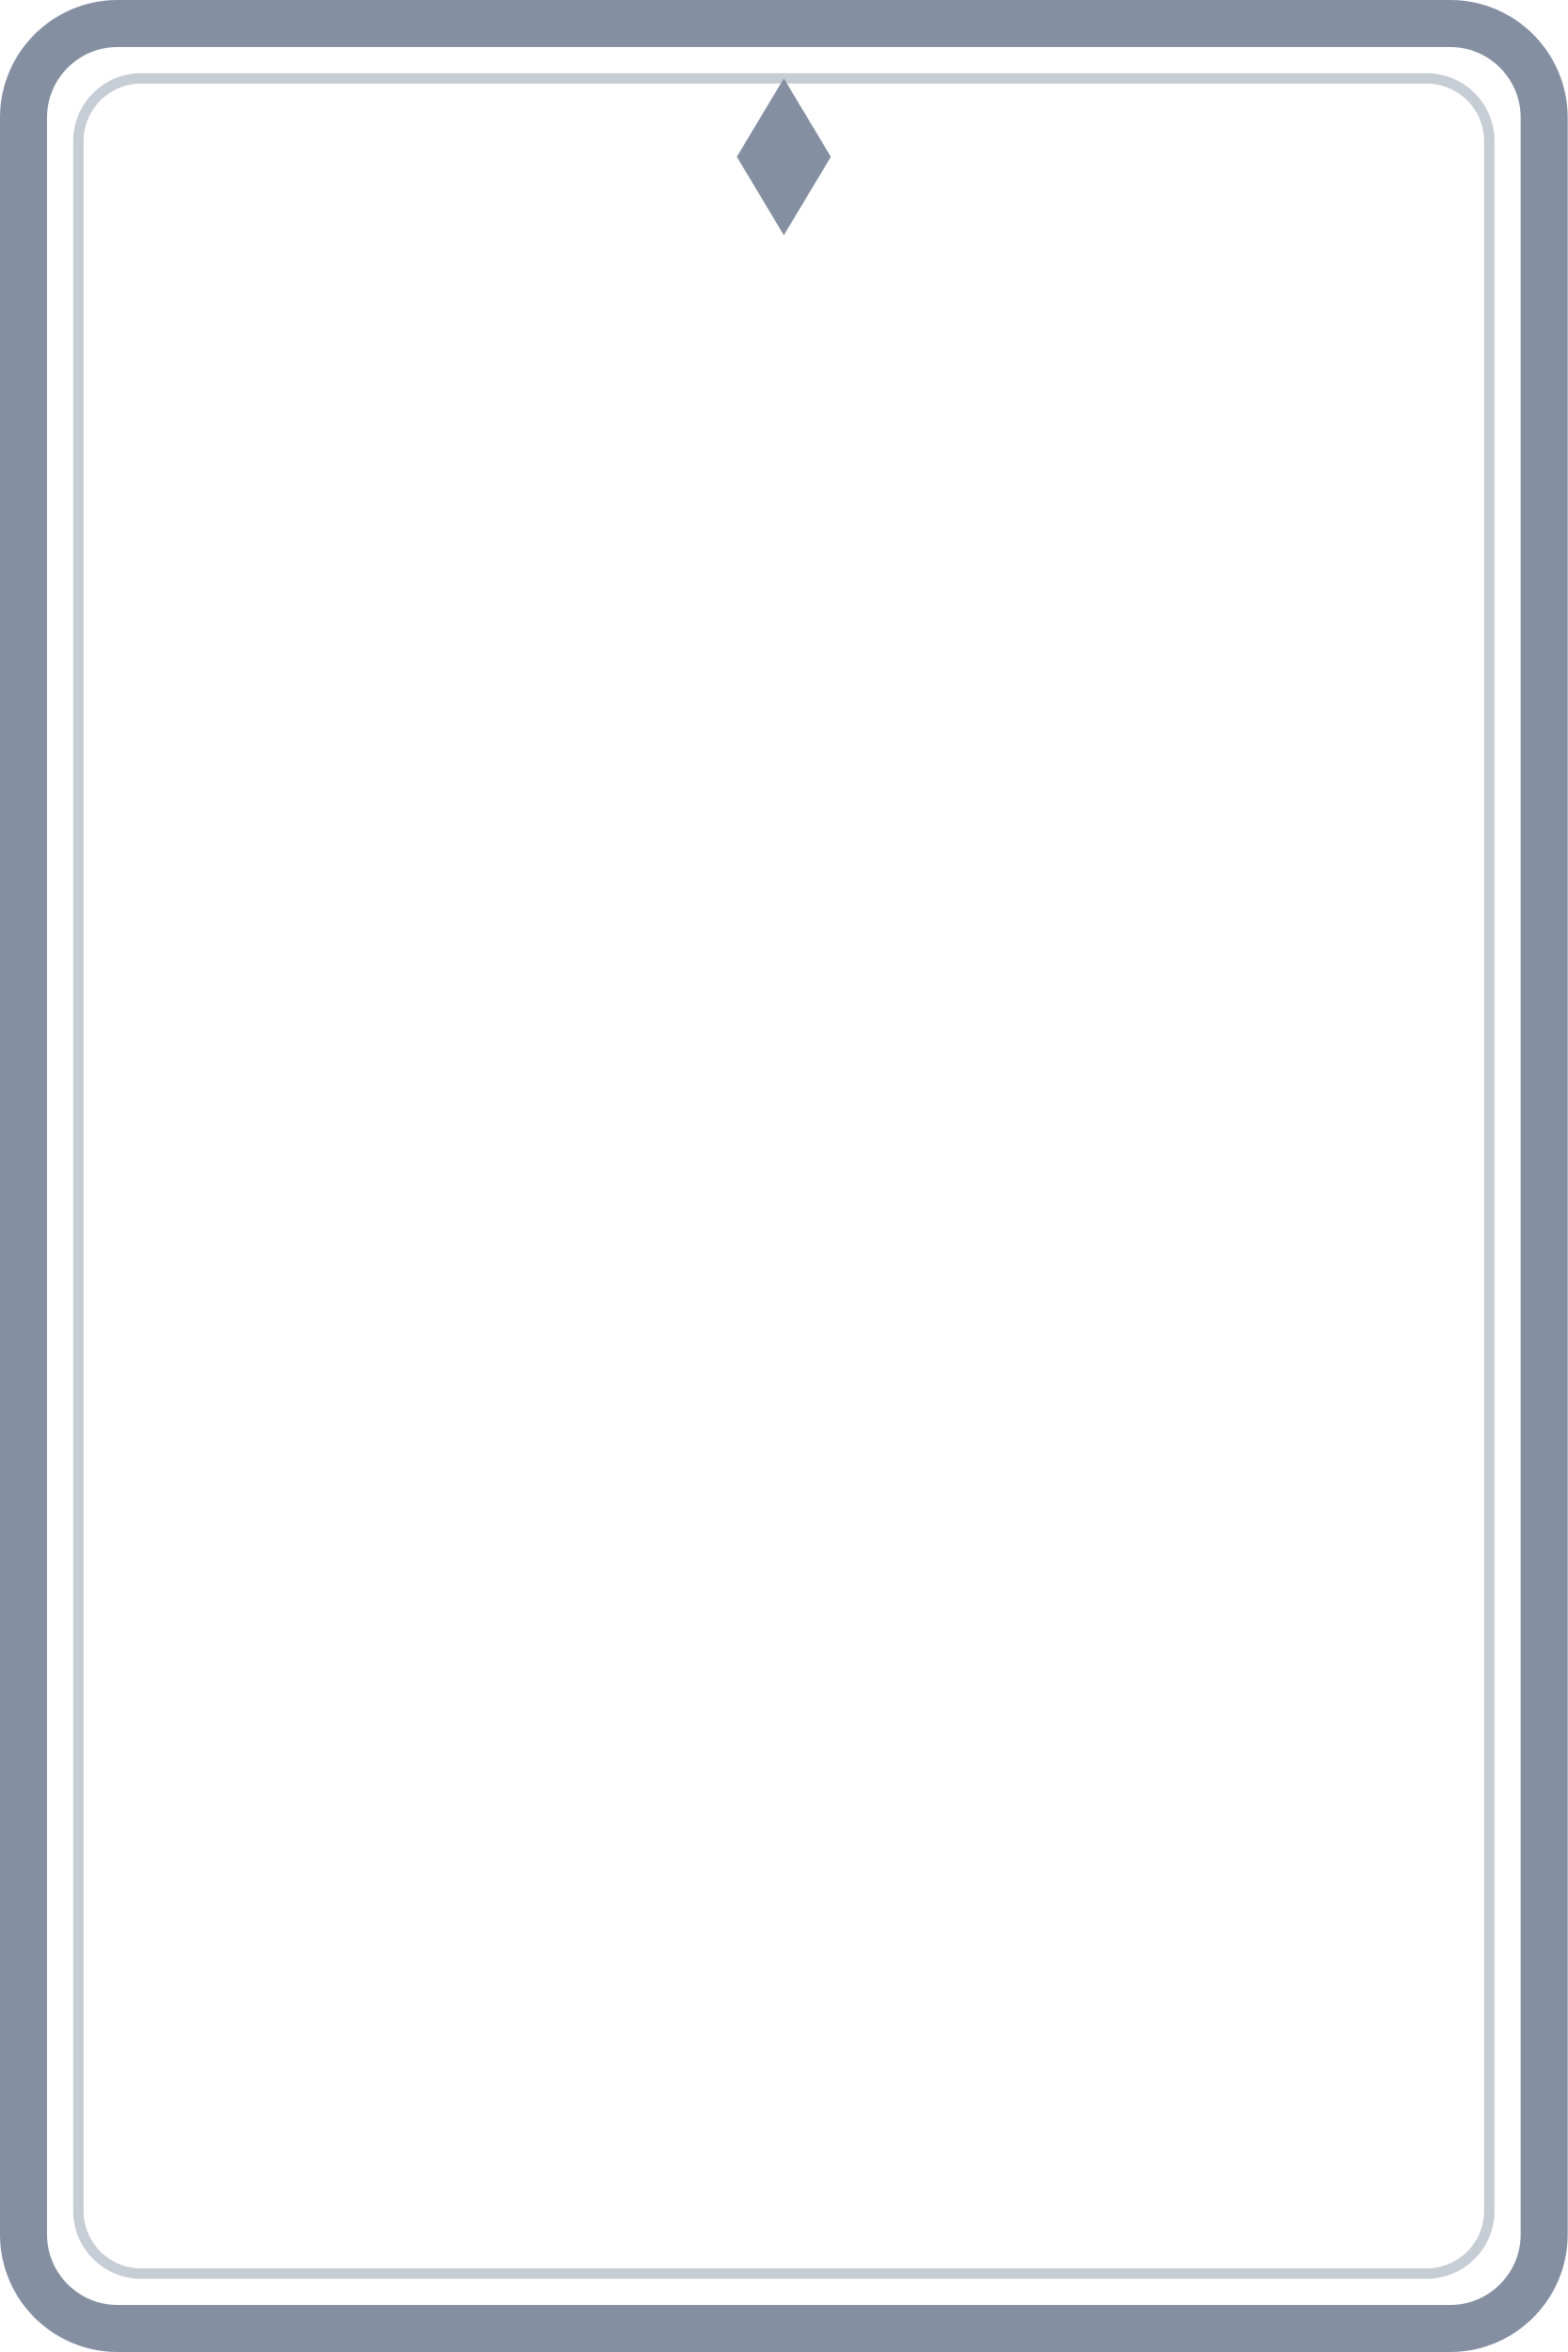
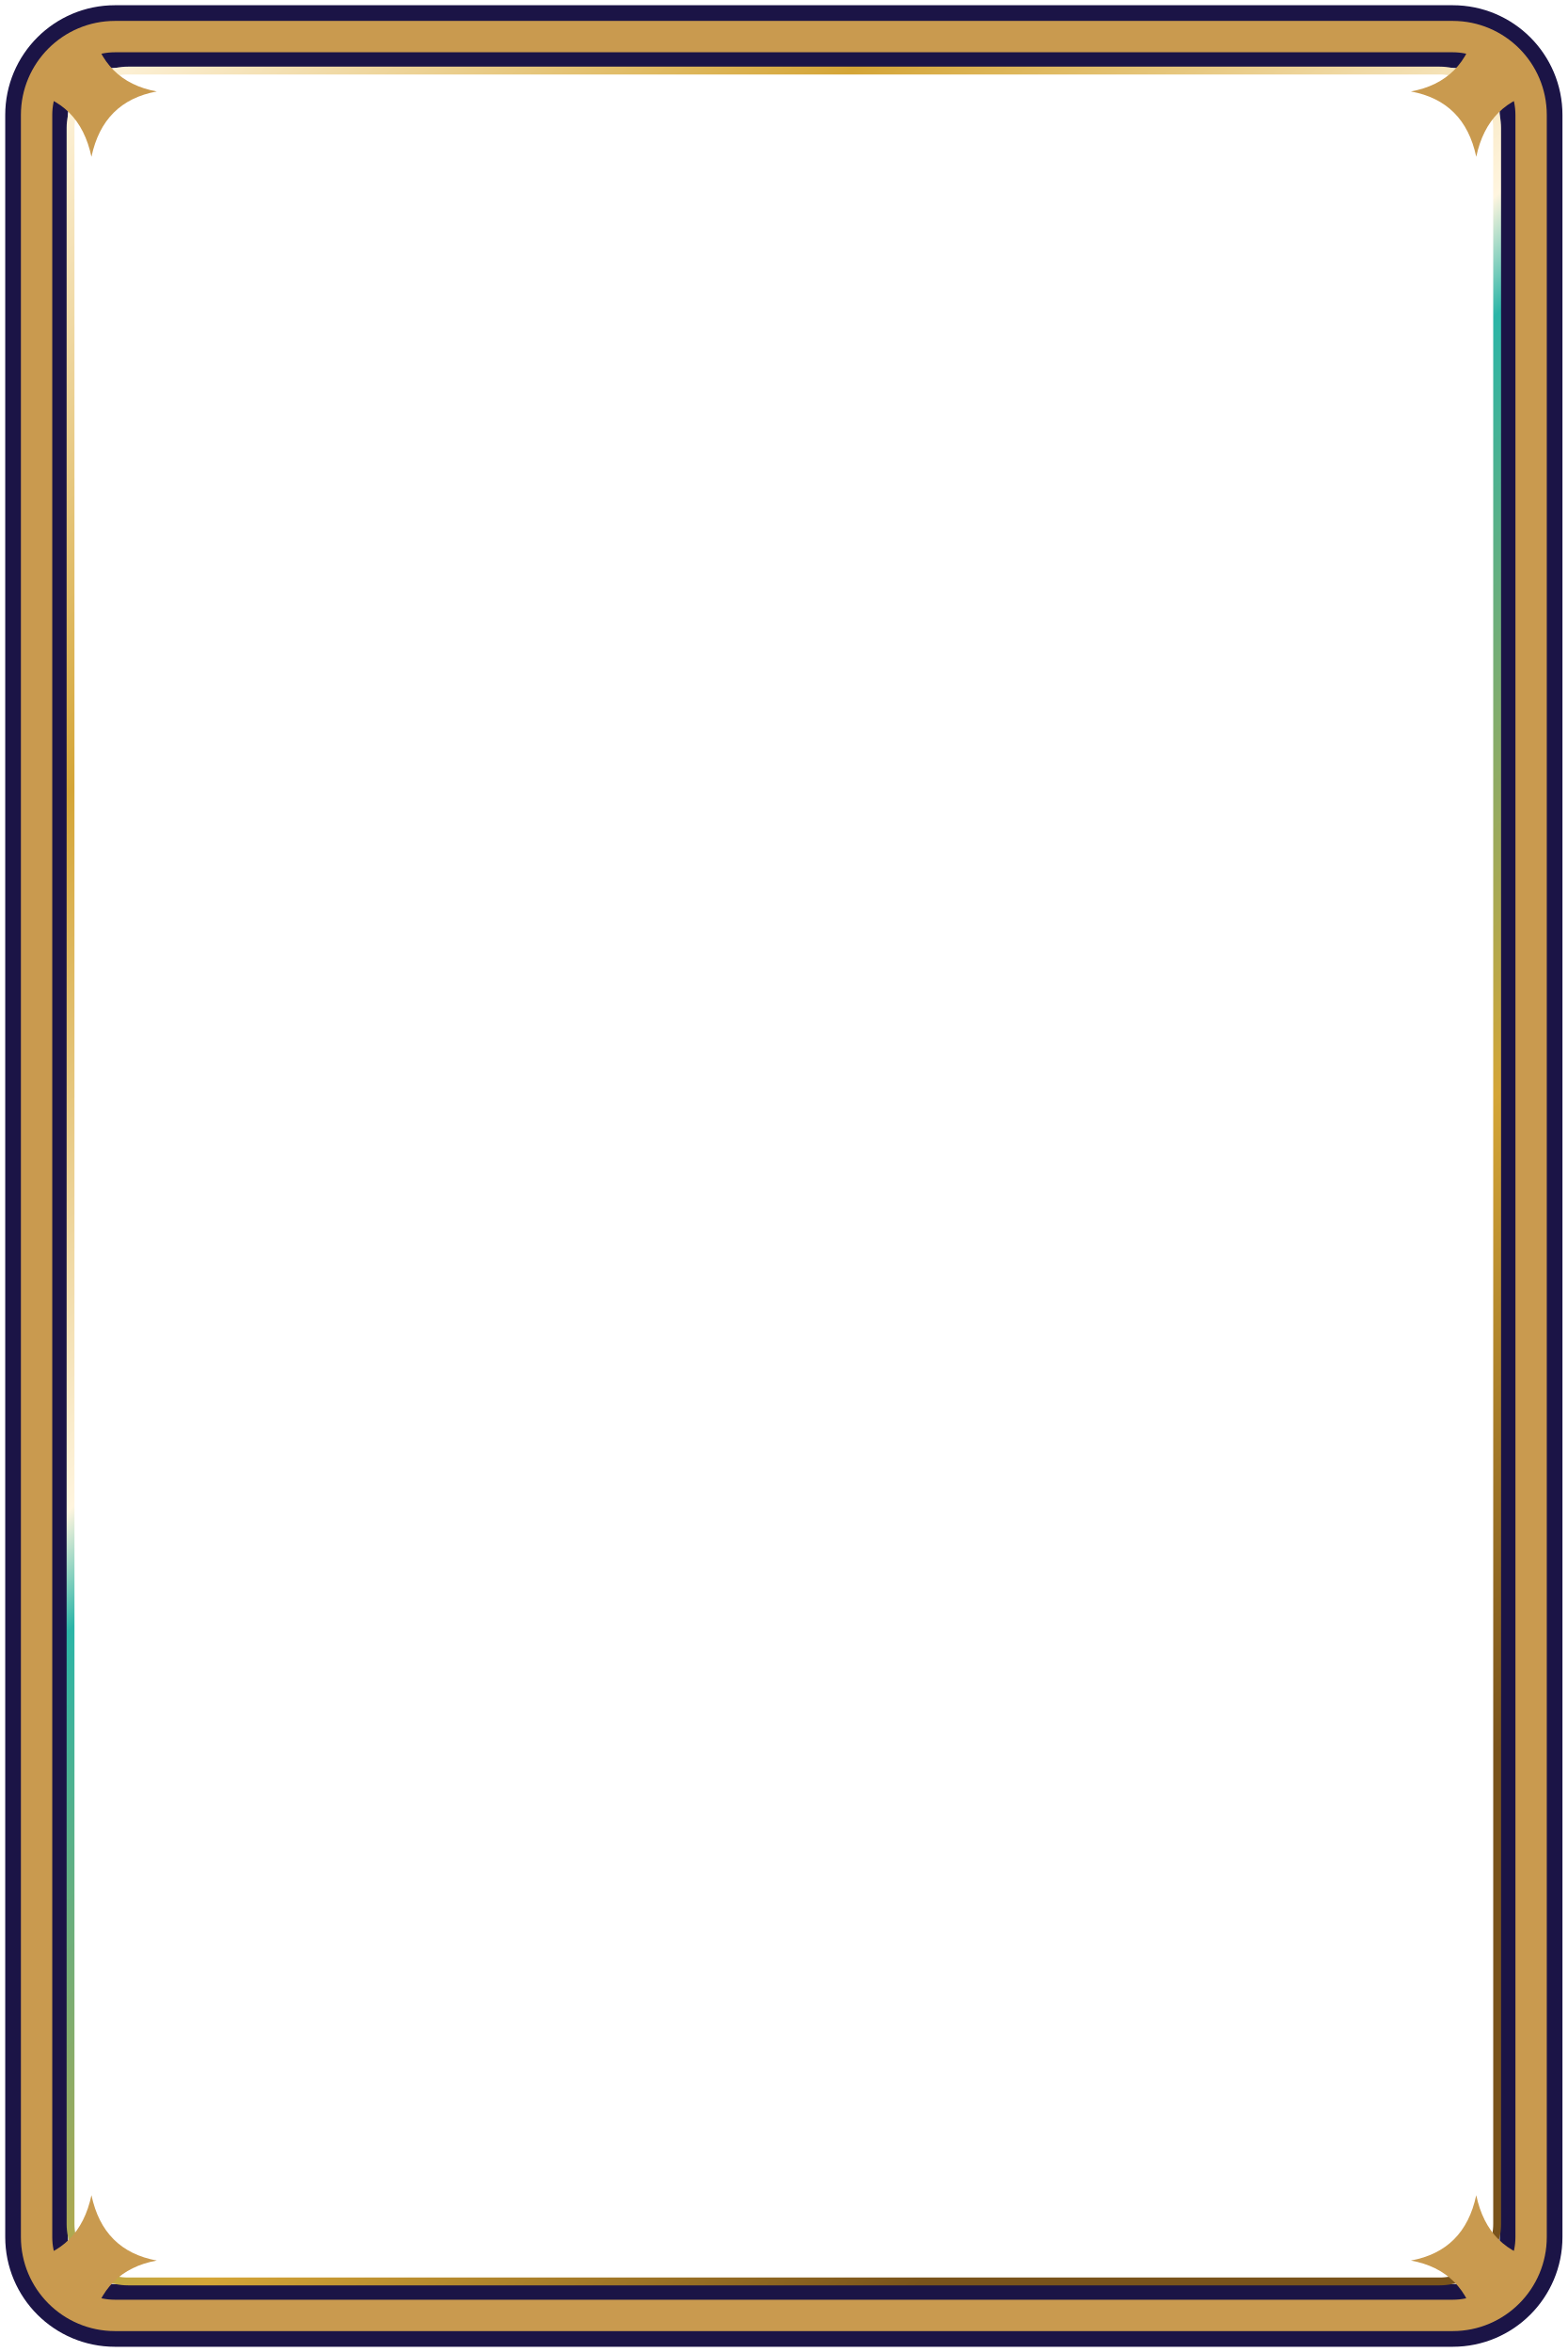
<svg xmlns="http://www.w3.org/2000/svg" width="600" height="900" viewBox="0 0 600 900">
-   <defs />
-   <rect x="9" y="9" width="582" height="882" rx="36" fill="none" stroke="#8490a2" stroke-width="18" />
-   <rect x="30" y="30" width="540" height="840" rx="24" fill="none" stroke="#8490a2" stroke-opacity="0.45" stroke-width="4" />
-   <path d="M300 30 l18 30 l-18 30 l-18 -30z" fill="#8490a2" />
+   <defs>
+     <linearGradient id="metal" x2=".6" y2="1">
+       <stop stop-color="#FFF5DF" />
+       <stop offset=".24" stop-color="#D4A537" />
+       <stop offset=".48" stop-color="#FFF5DF" />
+       <stop offset=".52" stop-color="#2BB5A7" />
+       <stop offset=".78" stop-color="#D4A537" />
+       <stop offset="1" stop-color="#79531B" />
+     </linearGradient>
+     <linearGradient id="face" x2="0" y2="1">
+       <stop stop-color="#562B60" />
+       <stop offset="1" stop-color="#1B1446" />
+     </linearGradient>
+     <linearGradient id="cream" x2="0" y2="1">
+       <stop stop-color="#fffef9" />
+       <stop offset="1" stop-color="#ece2d1" />
+     </linearGradient>
+     <radialGradient id="ray">
+       <stop stop-color="#fff8db" stop-opacity=".85" />
+       <stop offset=".55" stop-color="#fff5dd" stop-opacity=".3" />
+       <stop offset="1" stop-color="#fff" stop-opacity="0" />
+     </radialGradient>
+     <pattern id="filigree" width="48" height="48" patternUnits="userSpaceOnUse">
+       <path d="M24 2Q45 12 24 24Q3 36 24 46Q45 36 24 24Q3 12 24 2Z" fill="none" stroke="#D4A537" stroke-width="1" opacity=".4" />
+     </pattern>
+   </defs>
+   <rect x="14" y="14" width="572" height="872" rx="30" fill="none" stroke="#1B1446" stroke-width="24" />
+   <rect x="14" y="14" width="572" height="872" rx="30" fill="none" stroke="#C99A4F" stroke-width="12" />
+   <rect x="27" y="27" width="546" height="846" rx="22" fill="none" stroke="url(#metal)" stroke-width="3" />
+   <path d="M35 10 Q39.5 31.25 60 35 Q39.5 38.75 35 60 Q30.5 38.75 10 35 Q30.5 31.25 35 10Z" fill="#C99A4F" />
+   <path d="M565 10 Q569.5 31.25 590 35 Q569.5 38.75 565 60 Q560.5 38.75 540 35 Q560.5 31.25 565 10Z" fill="#C99A4F" />
+   <path d="M35 840 Q39.5 861.25 60 865 Q39.5 868.75 35 890 Q30.5 868.75 10 865 Q30.5 861.25 35 840Z" fill="#C99A4F" />
+   <path d="M565 840 Q569.5 861.25 590 865 Q569.5 868.75 565 890 Q560.5 868.75 540 865 Q560.5 861.25 565 840Z" fill="#C99A4F" />
</svg>
